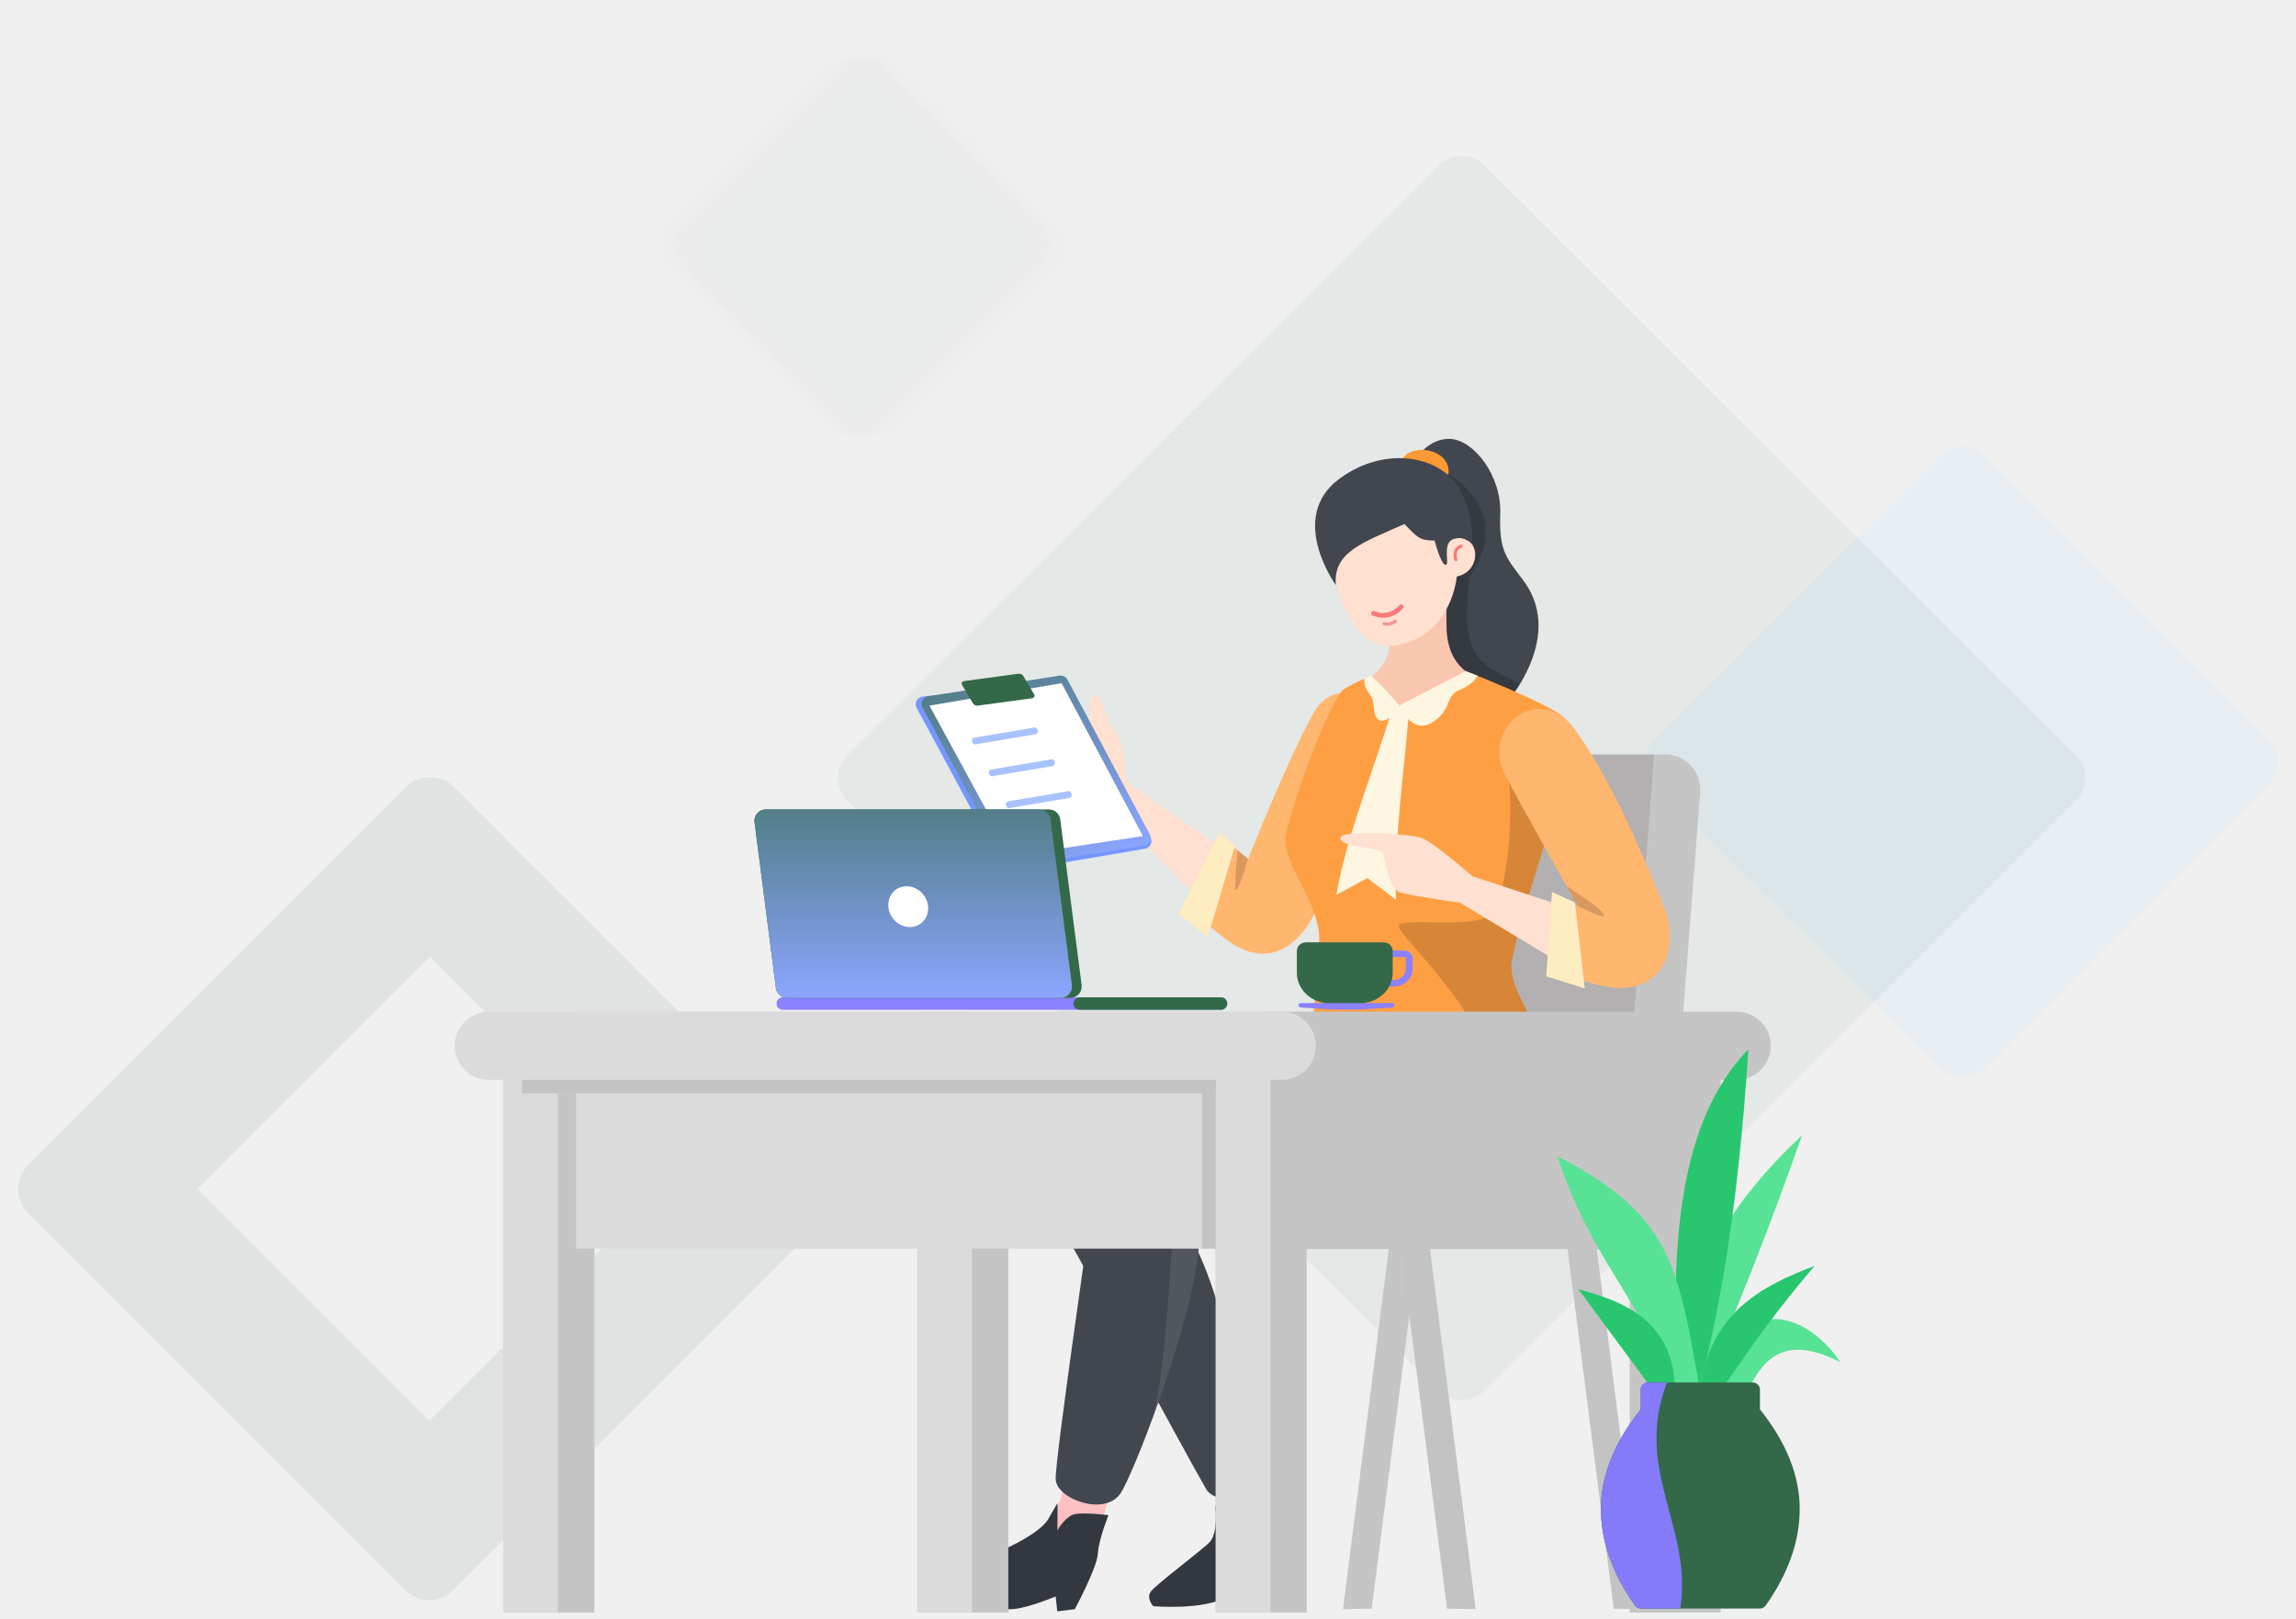
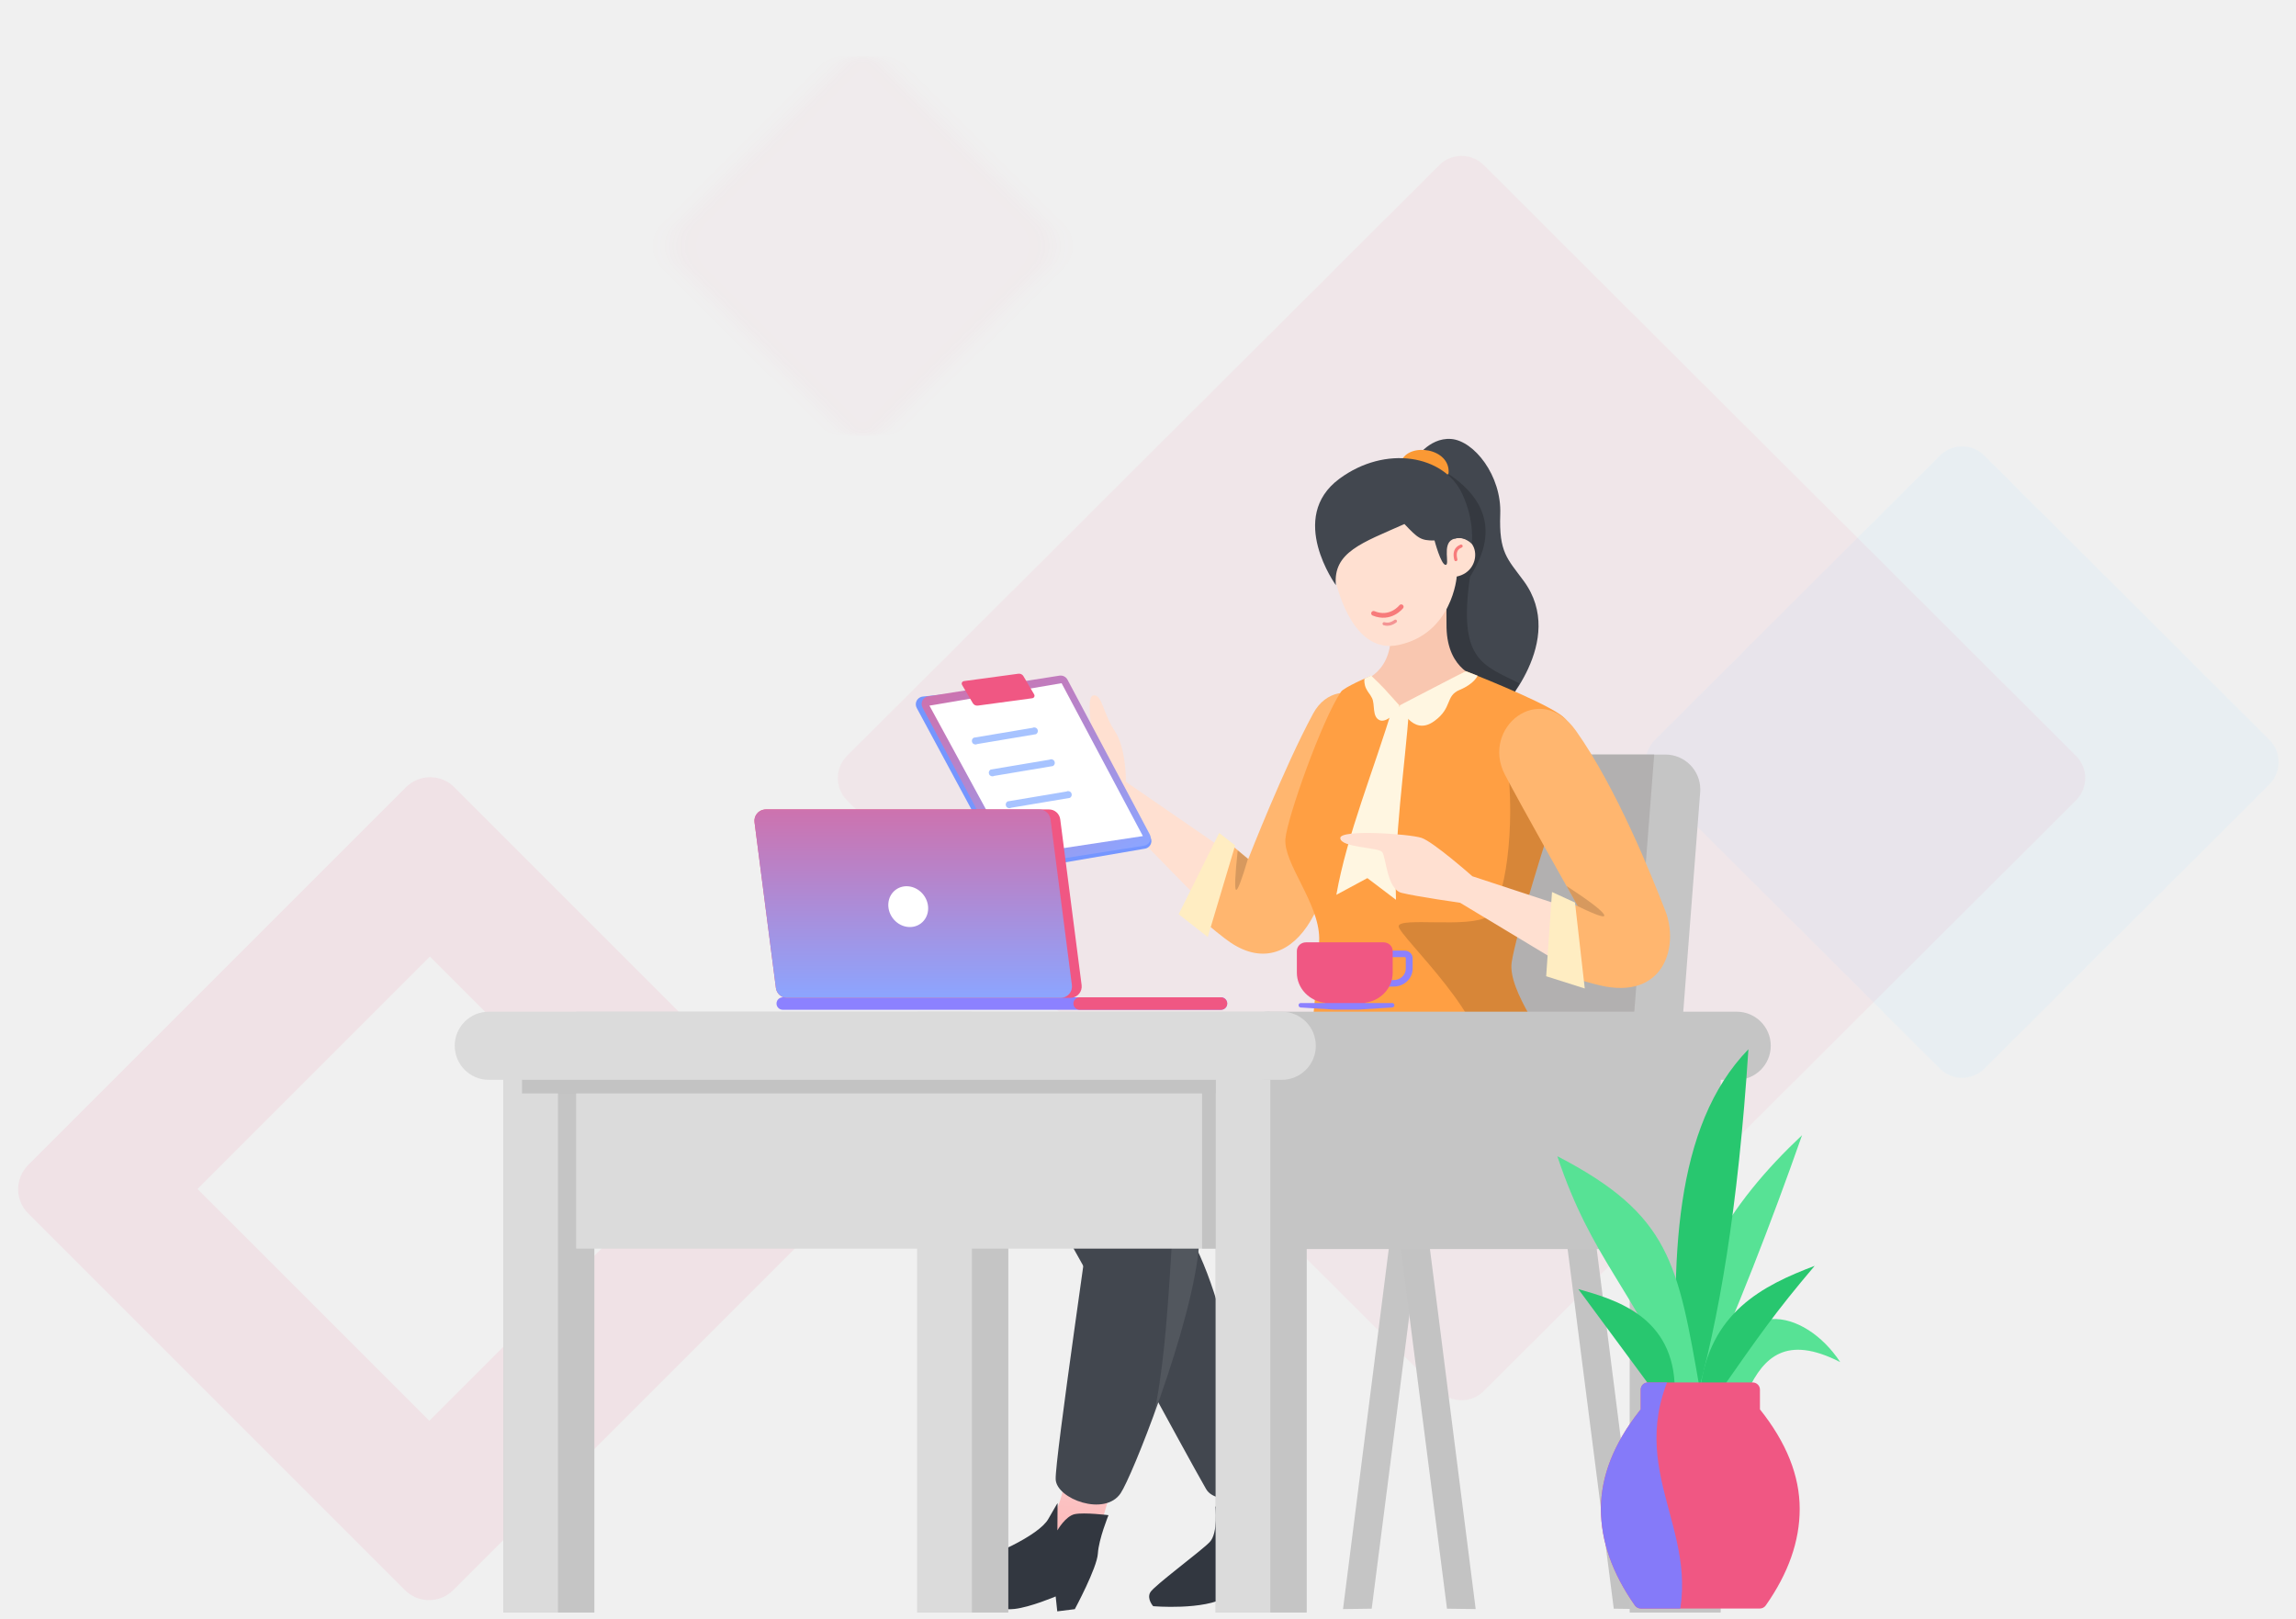
<svg xmlns="http://www.w3.org/2000/svg" xmlns:xlink="http://www.w3.org/1999/xlink" width="729" height="514" viewBox="0 0 729 514">
  <defs>
    <linearGradient id="kpqr7itldb" x1="43.252%" x2="50%" y1="-28.186%" y2="91.05%">
      <stop offset="0%" stop-color="#FDC6C6" />
      <stop offset="100%" stop-color="#FAB2B2" />
    </linearGradient>
    <linearGradient id="q05xt45e8c" x1="42.314%" x2="50%" y1="8.689%" y2="71.69%">
      <stop offset="0%" stop-color="#FDC6C6" />
      <stop offset="100%" stop-color="#FAB2B2" />
    </linearGradient>
    <linearGradient id="l8z1bwfb9d" x1="68.669%" x2="68.669%" y1="-53.107%" y2="100%">
-       <stop offset="0%" stop-color="#336949" />
+       <stop offset="0%" stop-color="#F05783" />
      <stop offset="100%" stop-color="#8CA5FF" />
    </linearGradient>
    <linearGradient id="r7aafpcz8e" x1="68.669%" x2="68.669%" y1="-53.107%" y2="100%">
-       <stop offset="0%" stop-color="#336949" />
+       <stop offset="0%" stop-color="#F05783" />
      <stop offset="100%" stop-color="#8CA5FF" />
    </linearGradient>
    <filter id="ukf92uhlha" width="119.7%" height="119.7%" x="-9.8%" y="-9.8%" filterUnits="objectBoundingBox">
      <feGaussianBlur in="SourceGraphic" stdDeviation="3" />
    </filter>
    <path id="808ztuxuif" d="M14.916.122H48.19c1.267 0 2.294 1.02 2.294 2.279v6.267c8.414 10.54 12.621 21.08 12.621 31.62 0 10.215-3.592 20.43-10.777 30.646-.43.61-1.132.973-1.882.973H12.66c-.75 0-1.452-.363-1.881-.973C3.593 60.718 0 50.503 0 40.288 0 29.946 4.05 19.605 12.15 9.264l.471-.596V2.4c0-1.259 1.027-2.28 2.295-2.28z" />
  </defs>
  <g fill="none" fill-rule="evenodd">
    <g>
      <g>
        <g>
          <path fill="#BFE7FF" d="M558.525 155.012l127.818.157c5.513.007 9.98 4.475 9.988 9.988l.157 127.818c.006 5.523-4.465 10.006-9.988 10.013h-.025l-127.818-.157c-5.513-.007-9.98-4.475-9.988-9.988l-.157-127.818c-.006-5.523 4.465-10.006 9.988-10.013h.025z" opacity=".15" transform="translate(-113, -277) translate(113, 290) translate(0.5, 0) translate(622.5, 229) rotate(-45) translate(-622.5, -229)" />
-           <path fill="#336949" d="M237.807 19.423l71.218.088c5.514.006 9.981 4.474 9.988 9.987l.088 71.219c.006 5.522-4.465 10.005-9.988 10.012h-.025l-71.218-.088c-5.513-.006-9.98-4.474-9.988-9.987l-.087-71.219c-.007-5.523 4.465-10.005 9.988-10.012h.024z" filter="url(#ukf92uhlha)" opacity=".038" transform="translate(-113, -277) translate(113, 290) translate(0.5, 0) translate(273.4478, 65.07592) rotate(-45) translate(-273.4478, -65.07592)" />
-           <path fill="#336949" d="M330.589 91.106l265.6.327c5.513.007 9.981 4.474 9.988 9.987l.326 265.6c.007 5.524-4.465 10.006-9.988 10.013h-.024l-265.6-.326c-5.514-.007-9.981-4.475-9.988-9.988l-.327-265.6c-.006-5.523 4.465-10.006 9.988-10.013h.025z" opacity=".066" transform="translate(-113, -277) translate(113, 290) translate(0.5, 0) translate(463.5398, 234.0697) rotate(-45) translate(-463.5398, -234.0697)" />
-           <path fill="#336949" fill-rule="nonzero" d="M220.715 269c6.005 0 10.873 4.856 10.873 10.846v169.198c0 5.99-4.868 10.846-10.873 10.846H51.102c-6.005 0-10.873-4.856-10.873-10.846V279.846c0-5.99 4.868-10.846 10.873-10.846h169.613zm-32.618 43.384H83.72v104.121h104.377V312.384z" opacity=".09" transform="translate(-113, -277) translate(113, 290) translate(0.5, 0) translate(135.9084, 364.445) rotate(-45) translate(-135.9084, -364.445)" />
+           <path fill="#F05783" d="M237.807 19.423l71.218.088c5.514.006 9.981 4.474 9.988 9.987l.088 71.219c.006 5.522-4.465 10.005-9.988 10.012h-.025l-71.218-.088c-5.513-.006-9.98-4.474-9.988-9.987l-.087-71.219c-.007-5.523 4.465-10.005 9.988-10.012h.024z" filter="url(#ukf92uhlha)" opacity=".038" transform="translate(-113, -277) translate(113, 290) translate(0.5, 0) translate(273.4478, 65.07592) rotate(-45) translate(-273.4478, -65.07592)" />
+           <path fill="#F05783" d="M330.589 91.106l265.6.327c5.513.007 9.981 4.474 9.988 9.987l.326 265.6c.007 5.524-4.465 10.006-9.988 10.013h-.024l-265.6-.326c-5.514-.007-9.981-4.475-9.988-9.988l-.327-265.6c-.006-5.523 4.465-10.006 9.988-10.013h.025z" opacity=".066" transform="translate(-113, -277) translate(113, 290) translate(0.5, 0) translate(463.5398, 234.0697) rotate(-45) translate(-463.5398, -234.0697)" />
+           <path fill="#F05783" fill-rule="nonzero" d="M220.715 269c6.005 0 10.873 4.856 10.873 10.846v169.198c0 5.99-4.868 10.846-10.873 10.846H51.102c-6.005 0-10.873-4.856-10.873-10.846V279.846c0-5.99 4.868-10.846 10.873-10.846h169.613zm-32.618 43.384H83.72v104.121h104.377V312.384z" opacity=".09" transform="translate(-113, -277) translate(113, 290) translate(0.5, 0) translate(135.9084, 364.445) rotate(-45) translate(-135.9084, -364.445)" />
        </g>
        <g>
          <g>
            <path fill="#C5C5C5" d="M71.522 134.586L54.153 271.344 63.26 271.224 80.628 135.866z" transform="translate(-113, -277) translate(113, 290) translate(143.5, 122) translate(228.7688, 104.5922)" />
            <path fill="#C3C3C3" d="M87.166 134.586L69.798 271.344 78.904 271.224 96.273 135.866z" transform="translate(-113, -277) translate(113, 290) translate(143.5, 122) translate(228.7688, 104.5922) translate(83.03507, 202.9649) scale(-1, 1) translate(-83.03507, -202.9649)" />
            <path fill="#C3C3C3" d="M140.116 134.586L122.747 271.344 131.854 271.224 149.222 135.866z" transform="translate(-113, -277) translate(113, 290) translate(143.5, 122) translate(228.7688, 104.5922) translate(135.985, 202.9649) scale(-1, 1) translate(-135.985, -202.9649)" />
            <path fill="#C5C5C5" d="M0 144.995v-6.4c0-6.123 4.964-11.087 11.088-11.087h65.797c5.72 0 10.501-4.352 11.039-10.046L98.06 10.046C98.6 4.351 103.381 0 109.101 0h47.4c6.124 0 11.088 4.964 11.088 11.088 0 .284-.01.569-.033.852l-10.324 133.907c-.445 5.776-5.262 10.236-11.055 10.236H11.088C4.964 156.083 0 151.119 0 144.995z" transform="translate(-113, -277) translate(113, 290) translate(143.5, 122) translate(228.7688, 104.5922)" />
            <path fill="#B2B0B0" d="M152.955 0l-10.162 131.442c-.446 5.775-5.263 10.233-11.055 10.233H0v-3.442c0-6.123 4.964-11.088 11.088-11.088h65.587c5.72 0 10.5-4.35 11.04-10.043L97.846 10.043C98.386 4.35 103.167 0 108.886 0h44.069z" transform="translate(-113, -277) translate(113, 290) translate(143.5, 122) translate(228.7688, 104.5922)" />
          </g>
          <g>
            <g>
              <path fill="url(#kpqr7itldb)" d="M93.573 133.787s-7.523 18.04-1.356 22.82c6.176 4.784 18.188 16.61 18.188 16.61l-38.92-8.441 9.608-33.095 12.48 2.106z" transform="translate(-113, -277) translate(113, 290) translate(143.5, 122) translate(268.2937, 188.5) scale(-1, 1) translate(-268.2937, -188.5) translate(149.7937, 0) translate(53.06011, 197.6413)" />
              <path fill="#323740" d="M91.338 145.666s-.956 8.465 1.804 11.354c2.76 2.887 17.704 13.883 18.874 15.969 1.17 2.088-.923 4.39-.923 4.39s-16.14 1.402-23.4-3.009c-5.24-3.186-13.057-8.906-13.057-8.906l-2.07 5.625-5.868-.24s-.777-6.931.615-10.254c1.393-3.325 8.564-20.241 8.564-20.241s2.76 2.479 5.694 3.728c2.933 1.248 6.607 4.668 6.607 4.668l3.16-3.084z" transform="translate(-113, -277) translate(113, 290) translate(143.5, 122) translate(268.2937, 188.5) scale(-1, 1) translate(-268.2937, -188.5) translate(149.7937, 0) translate(53.06011, 197.6413)" />
              <path fill="#42474F" d="M28.463.045c13.085.584 85.914 16.67 99.146 19.404 13.232 2.733 24.418 17.522 14.328 34.647-11.332 19.223-40.572 73.817-47.671 86.124-3.514 6.092-21.24 2.676-17.077-7.548 7.762-19.059 11.367-66.937 31.157-84.395 0 0-66.554 11.568-95.303-1.682C-7.85 36.962-3.124-1.365 28.463.045z" transform="translate(-113, -277) translate(113, 290) translate(143.5, 122) translate(268.2937, 188.5) scale(-1, 1) translate(-268.2937, -188.5) translate(149.7937, 0) translate(53.06011, 197.6413)" />
            </g>
            <g>
              <path fill="#FFE0D1" d="M82.631 28.292s-.148-10.633 3.577-16.19C89.932 6.545 90.08.642 92.898.835c2.82.193.028 13.913.028 13.913s3.577-1.364 6.146-3.09c2.569-1.726 10.36-10.235 12.18-8.727 3.087 2.57-1.885 17.06-4.593 19.958C103.942 25.787 89.1 35.318 89.1 35.318L52.747 72.442l-6.825-18.86 36.71-25.29z" transform="translate(-113, -277) translate(113, 290) translate(143.5, 122) translate(268.2937, 188.5) scale(-1, 1) translate(-268.2937, -188.5) translate(149.7937, 0) translate(90.17256, 84.95714)" />
              <path fill="#FFB66F" d="M2.218 24.785c6.087 14.1 17.232 40 21.827 47.728 5.758 9.678 14.838 13.941 25.47 6.761 1.88-1.27 5.688-4.334 11.42-9.19L50.53 47.217 43.78 52.78S32.358 23.534 23.168 6.593C15.21-8.064-7.047 3.35 2.218 24.785z" transform="translate(-113, -277) translate(113, 290) translate(143.5, 122) translate(268.2937, 188.5) scale(-1, 1) translate(-268.2937, -188.5) translate(149.7937, 0) translate(90.17256, 84.95714)" />
              <path fill="#000" fill-opacity=".16" d="M43.9 52.794c2.045 6.929 3.307 10.193 3.785 9.791.478-.4.295-4.57-.548-12.507l-3.238 2.716z" transform="translate(-113, -277) translate(113, 290) translate(143.5, 122) translate(268.2937, 188.5) scale(-1, 1) translate(-268.2937, -188.5) translate(149.7937, 0) translate(90.17256, 84.95714)" />
              <path fill="#FFEDC2" d="M47.944 48.482L56.645 77.584 65.887 70.34 53.024 44.541z" transform="translate(-113, -277) translate(113, 290) translate(143.5, 122) translate(268.2937, 188.5) scale(-1, 1) translate(-268.2937, -188.5) translate(149.7937, 0) translate(90.17256, 84.95714)" />
            </g>
            <g>
              <g>
                <path fill="#42474F" d="M28.359 4.77S22.321-1.653 15.347.408C8.374 2.468 2.067 15.102 5.062 26.977c2.98 11.876.741 14.32-2.874 22.324-9.71 21.53 16.049 38.844 16.049 38.844l28.073-5.96-10.028-52.44L28.359 4.77z" transform="translate(-113, -277) translate(113, 290) translate(143.5, 122) translate(268.2937, 188.5) scale(-1, 1) translate(-268.2937, -188.5) translate(149.7937, 0) translate(35.1804, 0) translate(33.16312, 49.21262) rotate(12) translate(-33.16312, -49.21262) translate(9.663122, 4.712621)" />
                <path fill="#000" fill-opacity=".199" d="M18.14 11.452c-16.353 17.123-2.169 29.947.503 33.097C27.826 69.656 20.52 72.6 10.3 80.817l5.495 6.27 15.753-6.576-.506-70.436-12.902 1.377z" transform="translate(-113, -277) translate(113, 290) translate(143.5, 122) translate(268.2937, 188.5) scale(-1, 1) translate(-268.2937, -188.5) translate(149.7937, 0) translate(35.1804, 0) translate(33.16312, 49.21262) rotate(12) translate(-33.16312, -49.21262) translate(9.663122, 4.712621)" />
              </g>
              <path fill="#F9C7B0" d="M25.565 80.199s9.968-2.001 10.264-15.966c.296-13.965-1.346-18.732-1.346-18.732l18.798-.339s.205 15.564.208 21.193c.008 13.688 10.557 15.276 10.557 15.276S61.853 92.458 44.82 93.415c-13.299.748-19.255-13.216-19.255-13.216z" transform="translate(-113, -277) translate(113, 290) translate(143.5, 122) translate(268.2937, 188.5) scale(-1, 1) translate(-268.2937, -188.5) translate(149.7937, 0) translate(35.1804, 0)" />
              <g>
                <path fill="#FB9934" d="M3.768 9.285C1.424 1.55 14.02-3.13 17.72 2.443c0 0 1.814 5.282-1.968 8.298C10.635 14.81 3.768 9.285 3.768 9.285z" transform="translate(-113, -277) translate(113, 290) translate(143.5, 122) translate(268.2937, 188.5) scale(-1, 1) translate(-268.2937, -188.5) translate(149.7937, 0) translate(35.1804, 0) translate(51.64186, 39.99331) rotate(12) translate(-51.64186, -39.99331) translate(26.64186, 9.99331)" />
                <path fill="#FFE0D1" d="M6.346 29.948c-8.386-.324-7.018 11.936 1.693 11.92 0 0 5.06 17.415 22.625 17.415 14.266 0 15.194-20.298 15.324-24.348.139-4.317.157-18.501.157-18.501l-40.126-.019.327 13.533z" transform="translate(-113, -277) translate(113, 290) translate(143.5, 122) translate(268.2937, 188.5) scale(-1, 1) translate(-268.2937, -188.5) translate(149.7937, 0) translate(35.1804, 0) translate(51.64186, 39.99331) rotate(12) translate(-51.64186, -39.99331) translate(26.64186, 9.99331)" />
                <path fill="#42474F" d="M10.746 37.508c1.427-.39 1.814-8.306 1.814-8.306 4.272-.847 5.024-1.81 8.253-7.1 14.338 3.052 24.073 3.984 25.332 14.47 0 0 10.768-24.212-8.1-32.817C21.452-3.805 3.942 3.298.887 16.498c-2.164 9.318.317 16.162.317 16.162s2.173-3.458 5.742-2.594c3.568.863 2.373 7.832 3.8 7.442z" transform="translate(-113, -277) translate(113, 290) translate(143.5, 122) translate(268.2937, 188.5) scale(-1, 1) translate(-268.2937, -188.5) translate(149.7937, 0) translate(35.1804, 0) translate(51.64186, 39.99331) rotate(12) translate(-51.64186, -39.99331) translate(26.64186, 9.99331)" />
                <path stroke="#F77B7B" stroke-linecap="round" stroke-width="1.5" d="M27.278 47.583s4.184 3.538 9.03.225" transform="translate(-113, -277) translate(113, 290) translate(143.5, 122) translate(268.2937, 188.5) scale(-1, 1) translate(-268.2937, -188.5) translate(149.7937, 0) translate(35.1804, 0) translate(51.64186, 39.99331) rotate(12) translate(-51.64186, -39.99331) translate(26.64186, 9.99331)" />
                <path stroke="#F49494" stroke-linecap="round" d="M30.033 51.744c1.322.555 2.576.554 3.673-.082" transform="translate(-113, -277) translate(113, 290) translate(143.5, 122) translate(268.2937, 188.5) scale(-1, 1) translate(-268.2937, -188.5) translate(149.7937, 0) translate(35.1804, 0) translate(51.64186, 39.99331) rotate(12) translate(-51.64186, -39.99331) translate(26.64186, 9.99331) translate(31.8695, 51.90594) rotate(2) translate(-31.8695, -51.90594)" />
                <path stroke="#F77B7B" stroke-linecap="round" d="M6.733 36.748c.526-1.896.292-3.553-1.594-4.31" transform="translate(-113, -277) translate(113, 290) translate(143.5, 122) translate(268.2937, 188.5) scale(-1, 1) translate(-268.2937, -188.5) translate(149.7937, 0) translate(35.1804, 0) translate(51.64186, 39.99331) rotate(12) translate(-51.64186, -39.99331) translate(26.64186, 9.99331) translate(6.058119, 34.59279) rotate(-13) translate(-6.058119, -34.59279)" />
              </g>
            </g>
            <g>
              <path fill="#FF9F43" d="M64.666 1.663c.229-.012 8.267 3.51 9.193 4.869 6.03 8.847 17.102 39.984 17.672 46.739.642 7.792-10.59 20.204-10.727 31.483-.123 11.281 4.804 45.247 2.893 48.42-1.896 3.173-14.358 18.245-16.958 18.306-2.614.062-4.566-7.851-8.526-7.68-3.945.173-12.171 10.664-15.719 10.59-3.532-.078-40.137-23.267-37.34-29.874 2.814-6.607 15.872-23.026 14.542-32.029-1.315-9-11.82-42.228-15.612-53.536-3.776-11.31-6.82-20.318.23-25.184C11.363 8.901 34.299 0 34.299 0l20.535 11.487s8.64-9.767 9.832-9.824z" transform="translate(-113, -277) translate(113, 290) translate(143.5, 122) translate(268.2937, 188.5) scale(-1, 1) translate(-268.2937, -188.5) translate(149.7937, 0) translate(30.63051, 78.10247)" />
              <path fill="#FFF6E1" d="M57.364 11.168c6.16 20.481 14.612 40.662 17.997 59.867l-9.847-5.305-9.082 6.882c.64-19.967-2.711-40.932-4.252-61.444h5.184z" transform="translate(-113, -277) translate(113, 290) translate(143.5, 122) translate(268.2937, 188.5) scale(-1, 1) translate(-268.2937, -188.5) translate(149.7937, 0) translate(30.63051, 78.10247)" />
              <path fill="#000" fill-opacity=".16" d="M21.39 26.894l-.234 1.656c-2.759 20.568.506 45.526 6.165 49.334 5.776 3.887 28.259.072 28.259 3.15 0 3.079-31.07 31.29-25.97 44.775 2.805 7.415 1.866 14.009-2.816 19.783l-1.36-.914c-10.612-7.198-21.878-16.387-20.28-20.162 2.814-6.607 15.872-23.026 14.542-32.029C18.434 83.847 8.702 52.88 4.571 40.41l-1.316-3.953C1.725 31.82.452 27.623.145 24l.949-.616c15.175-9.727 21.94-8.557 20.296 3.51z" transform="translate(-113, -277) translate(113, 290) translate(143.5, 122) translate(268.2937, 188.5) scale(-1, 1) translate(-268.2937, -188.5) translate(149.7937, 0) translate(30.63051, 78.10247)" />
              <path fill="#FFF6E1" d="M30.508 1.45L34.298 0l20.986 10.893s-3.946 10.04-10.933 5.04c-5.99-4.275-3.463-8.038-8.158-9.979-4.68-1.94-5.685-4.504-5.685-4.504z" transform="translate(-113, -277) translate(113, 290) translate(143.5, 122) translate(268.2937, 188.5) scale(-1, 1) translate(-268.2937, -188.5) translate(149.7937, 0) translate(30.63051, 78.10247)" />
              <path fill="#FFF6E1" d="M55.284 10.893c1.522 3.378 4.615 5.353 6.213 4.739 2.64-1.014 1.506-5.053 2.546-7.093.745-1.448 1.227-1.667 1.879-3.026.605-1.246.63-2.743.475-3.156l-2.065-.938c-1.891 1.784-3.277 3.148-4.157 4.094-1.096 1.18-2.727 2.972-4.89 5.38z" transform="translate(-113, -277) translate(113, 290) translate(143.5, 122) translate(268.2937, 188.5) scale(-1, 1) translate(-268.2937, -188.5) translate(149.7937, 0) translate(30.63051, 78.10247)" />
            </g>
            <g>
              <path fill="#FFE0D1" d="M62.81 53.159s12.356-10.92 16.138-12.188c3.782-1.268 25.934-2.79 25.795.074-.16 3.068-12.057 2.891-13.29 4.4-1.233 1.51-1.513 11.826-6.173 12.984-4.65 1.158-18.594 3.155-18.594 3.155L33.335 81.672 31.91 63.318l30.9-10.16z" transform="translate(-113, -277) translate(113, 290) translate(143.5, 122) translate(268.2937, 188.5) scale(-1, 1) translate(-268.2937, -188.5) translate(149.7937, 0) translate(0, 90.08435)" />
              <path fill="#FFB66F" d="M29.941 6.92C16.924 25.267 5.811 53.214 1.545 64.11c-4.266 10.896.037 27.33 18.795 24.104 2.112-.363 5.536-1.273 10.273-2.73l4.483-25.235-5.782 2.425S47.957 29.67 52.51 20.823C60.114 6.047 41.407-9.247 29.94 6.92z" transform="translate(-113, -277) translate(113, 290) translate(143.5, 122) translate(268.2937, 188.5) scale(-1, 1) translate(-268.2937, -188.5) translate(149.7937, 0) translate(0, 90.08435)" />
              <path fill="#000" fill-opacity=".16" d="M29.314 62.674c-6.314 3.08-9.073 3.942-8.28 2.587.795-1.354 4.745-4.356 11.852-9.005l-3.572 6.418z" transform="translate(-113, -277) translate(113, 290) translate(143.5, 122) translate(268.2937, 188.5) scale(-1, 1) translate(-268.2937, -188.5) translate(149.7937, 0) translate(0, 90.08435)" />
              <path fill="#FFEDC2" d="M30.217 61.508L27.12 88.795 39.366 84.908 37.518 58.166z" transform="translate(-113, -277) translate(113, 290) translate(143.5, 122) translate(268.2937, 188.5) scale(-1, 1) translate(-268.2937, -188.5) translate(149.7937, 0) translate(0, 90.08435)" />
            </g>
            <g transform="translate(-113, -277) translate(113, 290) translate(143.5, 122) translate(268.2937, 188.5) scale(-1, 1) translate(-268.2937, -188.5) translate(149.7937, 0) translate(30.1152, 191.9126)">
              <path fill="url(#q05xt45e8c)" d="M161.968 140.125s-.227 17.86 14.51 24.538c14.726 6.677 25.218 6.275 23.883 11.437-1.336 5.162-39.668 4.954-43.247.916-3.052-3.434-9.686-35.413-11.513-32.968l16.367-3.923z" />
              <path fill="#323740" d="M148.223 154.204s3.097 7.585 3.37 12.181c.274 4.598 7.323 17.669 7.323 17.669l5.57.698.509-4.739s8.061 3.431 13.118 3.979c5.057.549 22.402-1.51 25.85-4.374 3.45-2.862 1.708-6.892-8.248-9.348-9.955-2.457-25.423-9.633-28.367-14.828-2.943-5.196-2.96-5.062-2.96-5.062l.058 8.658s-2.548-4.557-5.555-5.165c-3.007-.608-10.668.331-10.668.331z" />
              <path fill="#42474F" d="M11.841.253c-16.506 24.839-14.892 42.806 4.843 53.9 25.28 14.213 103.253-2.434 103.253-2.434s-1.383 11.12 0 21.039c3.612 25.904 20.792 69.061 24.426 74.484 5.027 7.499 20.338 1.844 20.627-4.4.288-6.245-11.543-85.994-13.342-101.202-1.79-15.208-7.44-17.417-23.945-21.575-3.791-.955-48.63-12.083-52.737-11.759-23.53 1.858-44.57-.826-63.125-8.053z" />
              <path fill="#FFF" fill-opacity=".192" d="M29.827 50.013c25.597 2.864 93.363-3.04 96.085-.357 2.598 2.561 2.164 47.127 7.994 72.92-5.742-15.63-11.958-35.397-13.969-49.818-1.383-9.919 0-21.04 0-21.04l-2.647.528c-13.816 2.68-77.864 14.187-100.606 1.908C3.345 46.95-1.816 35.799 1.201 20.699c3.638 17.814 13.18 27.585 28.626 29.314z" opacity=".44" />
              <ellipse cx="162.564" cy="43.682" fill="#FFF" fill-opacity=".192" rx="4.302" ry="7.878" transform="translate(162.5638, 43.6816) rotate(13) translate(-162.5638, -43.6816)" />
              <ellipse cx="142.487" cy="38.669" fill="#FFF" fill-opacity=".192" rx="5.736" ry="8.594" transform="translate(142.487, 38.66896) rotate(-16) translate(-142.487, -38.66896)" />
            </g>
          </g>
          <g>
            <g>
              <path fill="#7596FF" fill-rule="nonzero" d="M3.995 1.475l39.857 16.036c.911.366 1.518 1.239 1.544 2.22l1.46 55.113c.036 1.36-1.038 2.493-2.398 2.529-.284.007-.568-.034-.837-.123L2.636 63.72C1.63 63.39.95 62.453.944 61.396L.611 3.776c-.008-1.362 1.09-2.471 2.45-2.479.32-.002.637.059.934.178z" transform="translate(-113, -277) translate(113, 290) translate(143.5, 122) translate(184.9933, 110.364) rotate(-28) translate(-184.9933, -110.364) translate(160.9933, 70.86401) translate(-0, -0)" />
              <path fill="url(#l8z1bwfb9d)" d="M5.56 2.216L45.43 15.99c.993.343 1.66 1.278 1.66 2.329V73.95c0 1.36-1.103 2.464-2.464 2.464-.274 0-.546-.046-.805-.136L3.951 62.507c-.993-.343-1.66-1.278-1.66-2.33V4.546c0-1.36 1.103-2.464 2.464-2.464.274 0 .546.046.805.135z" transform="translate(-113, -277) translate(113, 290) translate(143.5, 122) translate(184.9933, 110.364) rotate(-28) translate(-184.9933, -110.364) translate(160.9933, 70.86401) translate(-0, -0)" />
              <path fill="#FFF" fill-rule="nonzero" d="M4.521 5.018L44.912 18.427 44.912 73.408 5.071 59.393z" transform="translate(-113, -277) translate(113, 290) translate(143.5, 122) translate(184.9933, 110.364) rotate(-28) translate(-184.9933, -110.364) translate(160.9933, 70.86401) translate(-0, -0)" />
-               <path fill="#336949" fill-rule="nonzero" d="M17.83 3.276l16.386 6.056c.605.223 1.016.787 1.044 1.431l.292 6.732c.02.441-.323.815-.765.834-.106.004-.212-.012-.312-.049L18.09 12.224c-.605-.223-1.016-.787-1.044-1.431l-.292-6.732c-.02-.441.323-.815.765-.834.106-.005.212.012.312.049z" transform="translate(-113, -277) translate(113, 290) translate(143.5, 122) translate(184.9933, 110.364) rotate(-28) translate(-184.9933, -110.364) translate(160.9933, 70.86401) translate(-0, -0)" />
+               <path fill="#F05783" fill-rule="nonzero" d="M17.83 3.276l16.386 6.056c.605.223 1.016.787 1.044 1.431l.292 6.732c.02.441-.323.815-.765.834-.106.004-.212-.012-.312-.049L18.09 12.224c-.605-.223-1.016-.787-1.044-1.431l-.292-6.732c-.02-.441.323-.815.765-.834.106-.005.212.012.312.049z" transform="translate(-113, -277) translate(113, 290) translate(143.5, 122) translate(184.9933, 110.364) rotate(-28) translate(-184.9933, -110.364) translate(160.9933, 70.86401) translate(-0, -0)" />
              <path fill="#A7C3FF" d="M30.126 26.615c.633 0 1.145.513 1.145 1.145 0 .588-.442 1.072-1.012 1.138l-.133.008-17.959-6c-.633 0-1.145-.513-1.145-1.145 0-.588.442-1.072 1.012-1.138l.133-.008 17.959 6zM30.126 38.07c.633 0 1.145.512 1.145 1.145 0 .587-.442 1.071-1.012 1.137l-.133.008-17.959-6c-.633 0-1.145-.512-1.145-1.145 0-.587.442-1.071 1.012-1.138l.133-.007 17.959 6zM30.126 49.524c.633 0 1.145.513 1.145 1.145 0 .588-.442 1.072-1.012 1.138l-.133.008-17.959-6c-.633 0-1.145-.513-1.145-1.145 0-.588.442-1.072 1.012-1.138l.133-.008 17.959 6z" transform="translate(-113, -277) translate(113, 290) translate(143.5, 122) translate(184.9933, 110.364) rotate(-28) translate(-184.9933, -110.364) translate(160.9933, 70.86401) translate(-0, -0)" />
            </g>
          </g>
          <g>
            <g>
              <path fill="#C5C5C5" d="M131.436 7.212L160.326 7.212 160.326 190.791 131.436 190.791z" transform="translate(-113, -277) translate(113, 290) translate(143.5, 122) translate(0, 186.2476) translate(16.32273, 0)" />
              <path fill="#DBDBDB" d="M131.436 0L148.77 0 148.77 190.791 131.436 190.791z" transform="translate(-113, -277) translate(113, 290) translate(143.5, 122) translate(0, 186.2476) translate(16.32273, 0)" />
              <path fill="#C5C5C5" d="M0 7.212L143.003 7.212 143.003 62.273 28.89 62.273 28.89 190.791 0 190.791z" transform="translate(-113, -277) translate(113, 290) translate(143.5, 122) translate(0, 186.2476) translate(16.32273, 0)" />
              <path fill="#DBDBDB" d="M0 7.212L17.334 7.212 17.334 190.791 0 190.791z" transform="translate(-113, -277) translate(113, 290) translate(143.5, 122) translate(0, 186.2476) translate(16.32273, 0)" />
            </g>
            <g>
              <path fill="#C5C5C5" d="M373.942 7.212L402.831 7.212 402.831 190.791 373.942 190.791z" transform="translate(-113, -277) translate(113, 290) translate(143.5, 122) translate(0, 186.2476)" />
              <path fill="#C5C5C5" d="M242.506 7.212L385.509 7.212 385.509 75.37 271.395 75.37 271.395 190.791 242.506 190.791z" transform="translate(-113, -277) translate(113, 290) translate(143.5, 122) translate(0, 186.2476)" />
              <path fill="#DBDBDB" d="M39.423 0L259.672 0 259.672 75.236 39.423 75.236z" transform="translate(-113, -277) translate(113, 290) translate(143.5, 122) translate(0, 186.2476)" />
              <path fill="#C3C3C3" d="M238.172 7.212L255.506 7.212 255.506 75.236 238.172 75.236z" transform="translate(-113, -277) translate(113, 290) translate(143.5, 122) translate(0, 186.2476)" />
              <path fill="#DBDBDB" d="M242.506 7.212L259.839 7.212 259.839 190.791 242.506 190.791z" transform="translate(-113, -277) translate(113, 290) translate(143.5, 122) translate(0, 186.2476)" />
              <path fill="#C5C5C5" d="M259.17 0h148.744c5.975 0 10.818 4.844 10.818 10.818 0 5.975-4.843 10.819-10.818 10.819H259.17c-5.975 0-10.819-4.844-10.819-10.819C248.352 4.844 253.196 0 259.171 0z" transform="translate(-113, -277) translate(113, 290) translate(143.5, 122) translate(0, 186.2476)" />
              <path fill="#C3C3C3" d="M22.257 4.327L242.506 4.327 242.506 25.964 22.257 25.964z" transform="translate(-113, -277) translate(113, 290) translate(143.5, 122) translate(0, 186.2476)" />
              <path fill="#DBDBDB" d="M11.697 0h251.769c5.975 0 10.818 4.844 10.818 10.818 0 5.975-4.843 10.819-10.818 10.819H11.696C5.723 21.637.88 16.793.88 10.818.879 4.844 5.722 0 11.697 0z" transform="translate(-113, -277) translate(113, 290) translate(143.5, 122) translate(0, 186.2476)" />
            </g>
          </g>
          <g>
            <path fill="#8C81FF" d="M9.786 2.625h-7.25C1.135 2.625 0 3.704 0 5.034v3.299c0 3.152 2.69 5.707 6.008 5.707h3.778c.6 0 1.086-.462 1.086-1.032 0-.57-.486-1.032-1.086-1.032H6.008c-2.118 0-3.835-1.631-3.835-3.643v-3.3c0-.19.162-.343.362-.343h7.25c.6 0 1.087-.462 1.087-1.032 0-.57-.486-1.033-1.086-1.033z" transform="translate(-113, -277) translate(113, 290) translate(143.5, 122) translate(286.525, 175.2282) scale(-1, 1) translate(-286.525, -175.2282) translate(268.025, 164.2282)" />
-             <path fill="#336949" d="M33.862 0c1.6 0 2.898 1.232 2.898 2.752v6.881c0 4.955-3.938 9.036-9.002 9.574l-.001 1.436H15.073v-1.468c-4.937-.649-8.738-4.674-8.738-9.542v-6.88C6.335 1.232 7.632 0 9.232 0h24.63z" transform="translate(-113, -277) translate(113, 290) translate(143.5, 122) translate(286.525, 175.2282) scale(-1, 1) translate(-286.525, -175.2282) translate(268.025, 164.2282)" />
+             <path fill="#F05783" d="M33.862 0c1.6 0 2.898 1.232 2.898 2.752v6.881c0 4.955-3.938 9.036-9.002 9.574l-.001 1.436H15.073v-1.468c-4.937-.649-8.738-4.674-8.738-9.542v-6.88C6.335 1.232 7.632 0 9.232 0h24.63z" transform="translate(-113, -277) translate(113, 290) translate(143.5, 122) translate(286.525, 175.2282) scale(-1, 1) translate(-286.525, -175.2282) translate(268.025, 164.2282)" />
            <path fill="#8C81FF" d="M6.483 19.267h29.049c.38 0 .688.308.688.688 0 .387-.3.707-.687.732l-10.68.674h-7.606l-10.765-.675c-.386-.024-.687-.344-.687-.73 0-.38.308-.689.688-.689z" transform="translate(-113, -277) translate(113, 290) translate(143.5, 122) translate(286.525, 175.2282) scale(-1, 1) translate(-286.525, -175.2282) translate(268.025, 164.2282)" />
          </g>
          <g transform="translate(-113, -277) translate(113, 290) translate(143.5, 122) translate(95.55, 122.0243)">
            <path fill="#8C81FF" d="M9.474 59.662h139.152c1.091 0 1.976.884 1.976 1.976 0 1.09-.885 1.975-1.976 1.975H9.474c-1.09 0-1.975-.884-1.975-1.975 0-1.092.884-1.976 1.975-1.976z" />
-             <path fill="#336949" d="M103.742 59.662h44.884c1.091 0 1.976.884 1.976 1.976 0 1.09-.885 1.975-1.976 1.975h-44.884c-1.091 0-1.976-.884-1.976-1.975 0-1.092.885-1.976 1.976-1.976zM4.094 0h89.922c1.81 0 3.339 1.344 3.57 3.14l6.785 52.632c.254 1.972-1.139 3.776-3.11 4.03-.153.02-.307.03-.46.03H10.878c-1.81 0-3.34-1.344-3.57-3.14L.522 4.06C.27 2.088 1.662.284 3.633.03c.153-.02.307-.03.46-.03z" />
+             <path fill="#F05783" d="M103.742 59.662h44.884c1.091 0 1.976.884 1.976 1.976 0 1.09-.885 1.975-1.976 1.975h-44.884c-1.091 0-1.976-.884-1.976-1.975 0-1.092.885-1.976 1.976-1.976zM4.094 0h89.922c1.81 0 3.339 1.344 3.57 3.14l6.785 52.632c.254 1.972-1.139 3.776-3.11 4.03-.153.02-.307.03-.46.03H10.878c-1.81 0-3.34-1.344-3.57-3.14L.522 4.06C.27 2.088 1.662.284 3.633.03c.153-.02.307-.03.46-.03z" />
            <path fill="url(#r7aafpcz8e)" d="M4.094 0H90.93c1.81 0 3.34 1.344 3.57 3.14l6.786 52.632c.254 1.972-1.139 3.776-3.11 4.03-.153.02-.307.03-.46.03H10.878c-1.81 0-3.34-1.344-3.57-3.14L.522 4.06C.27 2.088 1.662.284 3.633.03c.153-.02.307-.03.46-.03z" />
            <ellipse cx="49.32" cy="30.868" fill="#FFF" rx="6.125" ry="6.672" transform="translate(49.31982, 30.86813) rotate(-37) translate(-49.31982, -30.86813)" />
          </g>
          <g>
            <g>
              <path fill="#57E295" d="M44.98 110.267C56.922 83.297 67.771 55.6 77.703 27.29c-22.877 21.526-40.667 47.75-38.134 82.978h5.411z" transform="translate(-113, -277) translate(113, 290) translate(143.5, 122) translate(350.9625, 198.1748)" />
              <path fill="#28C76F" d="M38.615 113.083C35.79 67.097 36.986 24.388 60.675 0c-3.267 50.491-9.38 86.06-17.12 113.083h-4.94z" transform="translate(-113, -277) translate(113, 290) translate(143.5, 122) translate(350.9625, 198.1748)" />
              <path fill="#57E295" d="M37.528 108.295C24.293 76.159 10.993 66.947 0 33.96c35.979 18.625 38.234 34.004 45.296 74.335h-7.768z" transform="translate(-113, -277) translate(113, 290) translate(143.5, 122) translate(350.9625, 198.1748)" />
              <path fill="#28C76F" d="M30.405 108.295L6.662 76.159c11.467 3.263 30.633 8.547 30.633 32.136h-6.89z" transform="translate(-113, -277) translate(113, 290) translate(143.5, 122) translate(350.9625, 198.1748)" />
              <path fill="#57E295" d="M52.612 108.295h7.92c5.034-10.493 12.127-17.716 29.287-8.96-11.248-17.104-34.327-22.28-37.207 8.96z" transform="translate(-113, -277) translate(113, 290) translate(143.5, 122) translate(350.9625, 198.1748)" />
              <path fill="#28C76F" d="M45.326 108.295h6.587C64 91.036 69.199 83.516 81.709 68.778c-16.48 6.243-33.397 14.738-36.383 39.517z" transform="translate(-113, -277) translate(113, 290) translate(143.5, 122) translate(350.9625, 198.1748)" />
            </g>
            <g transform="translate(-113, -277) translate(113, 290) translate(143.5, 122) translate(350.9625, 198.1748) translate(13.85192, 105.6817)">
              <mask id="4keo37tmjg" fill="#fff">
                <use xlink:href="#808ztuxuif" />
              </mask>
-               <use fill="#336949" xlink:href="#808ztuxuif" />
+               <use fill="#F05783" xlink:href="#808ztuxuif" />
              <path fill="#857AF9" d="M-8.032-1.852H21.8c-14.282 33.016 13.89 52.568 0 85.46H-8.032v-85.46z" mask="url(#4keo37tmjg)" />
            </g>
          </g>
        </g>
      </g>
    </g>
  </g>
</svg>
